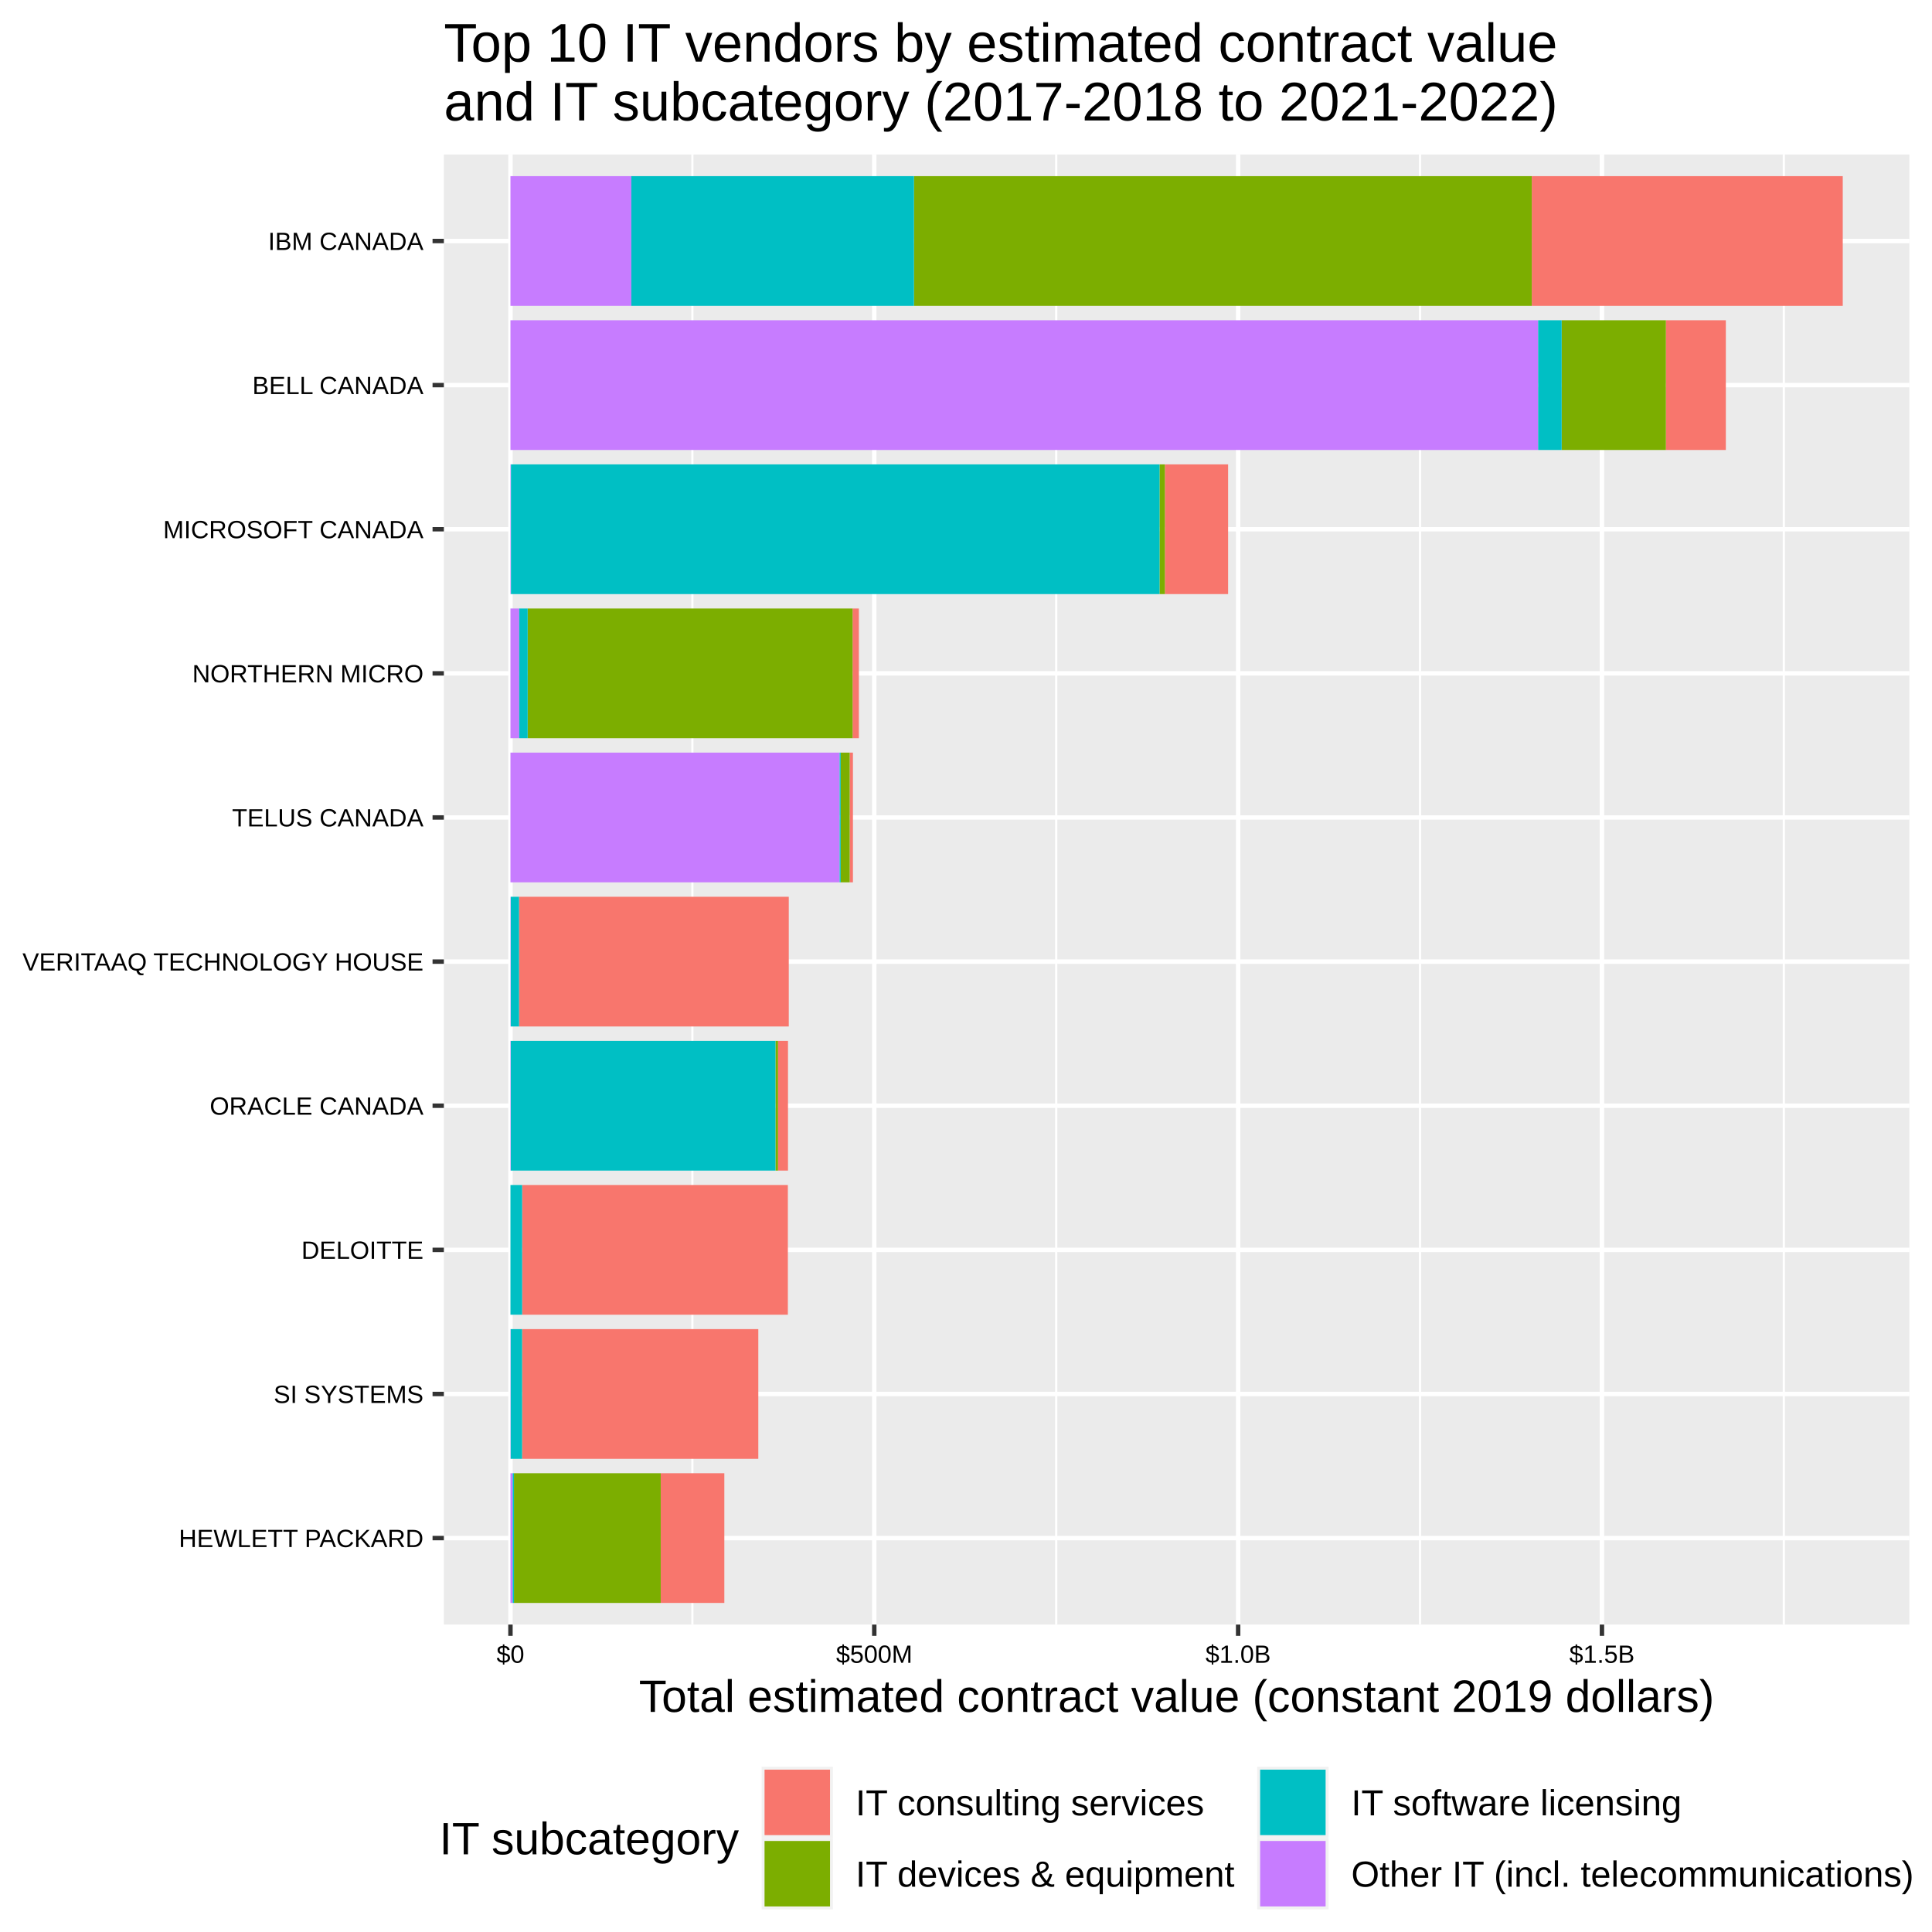
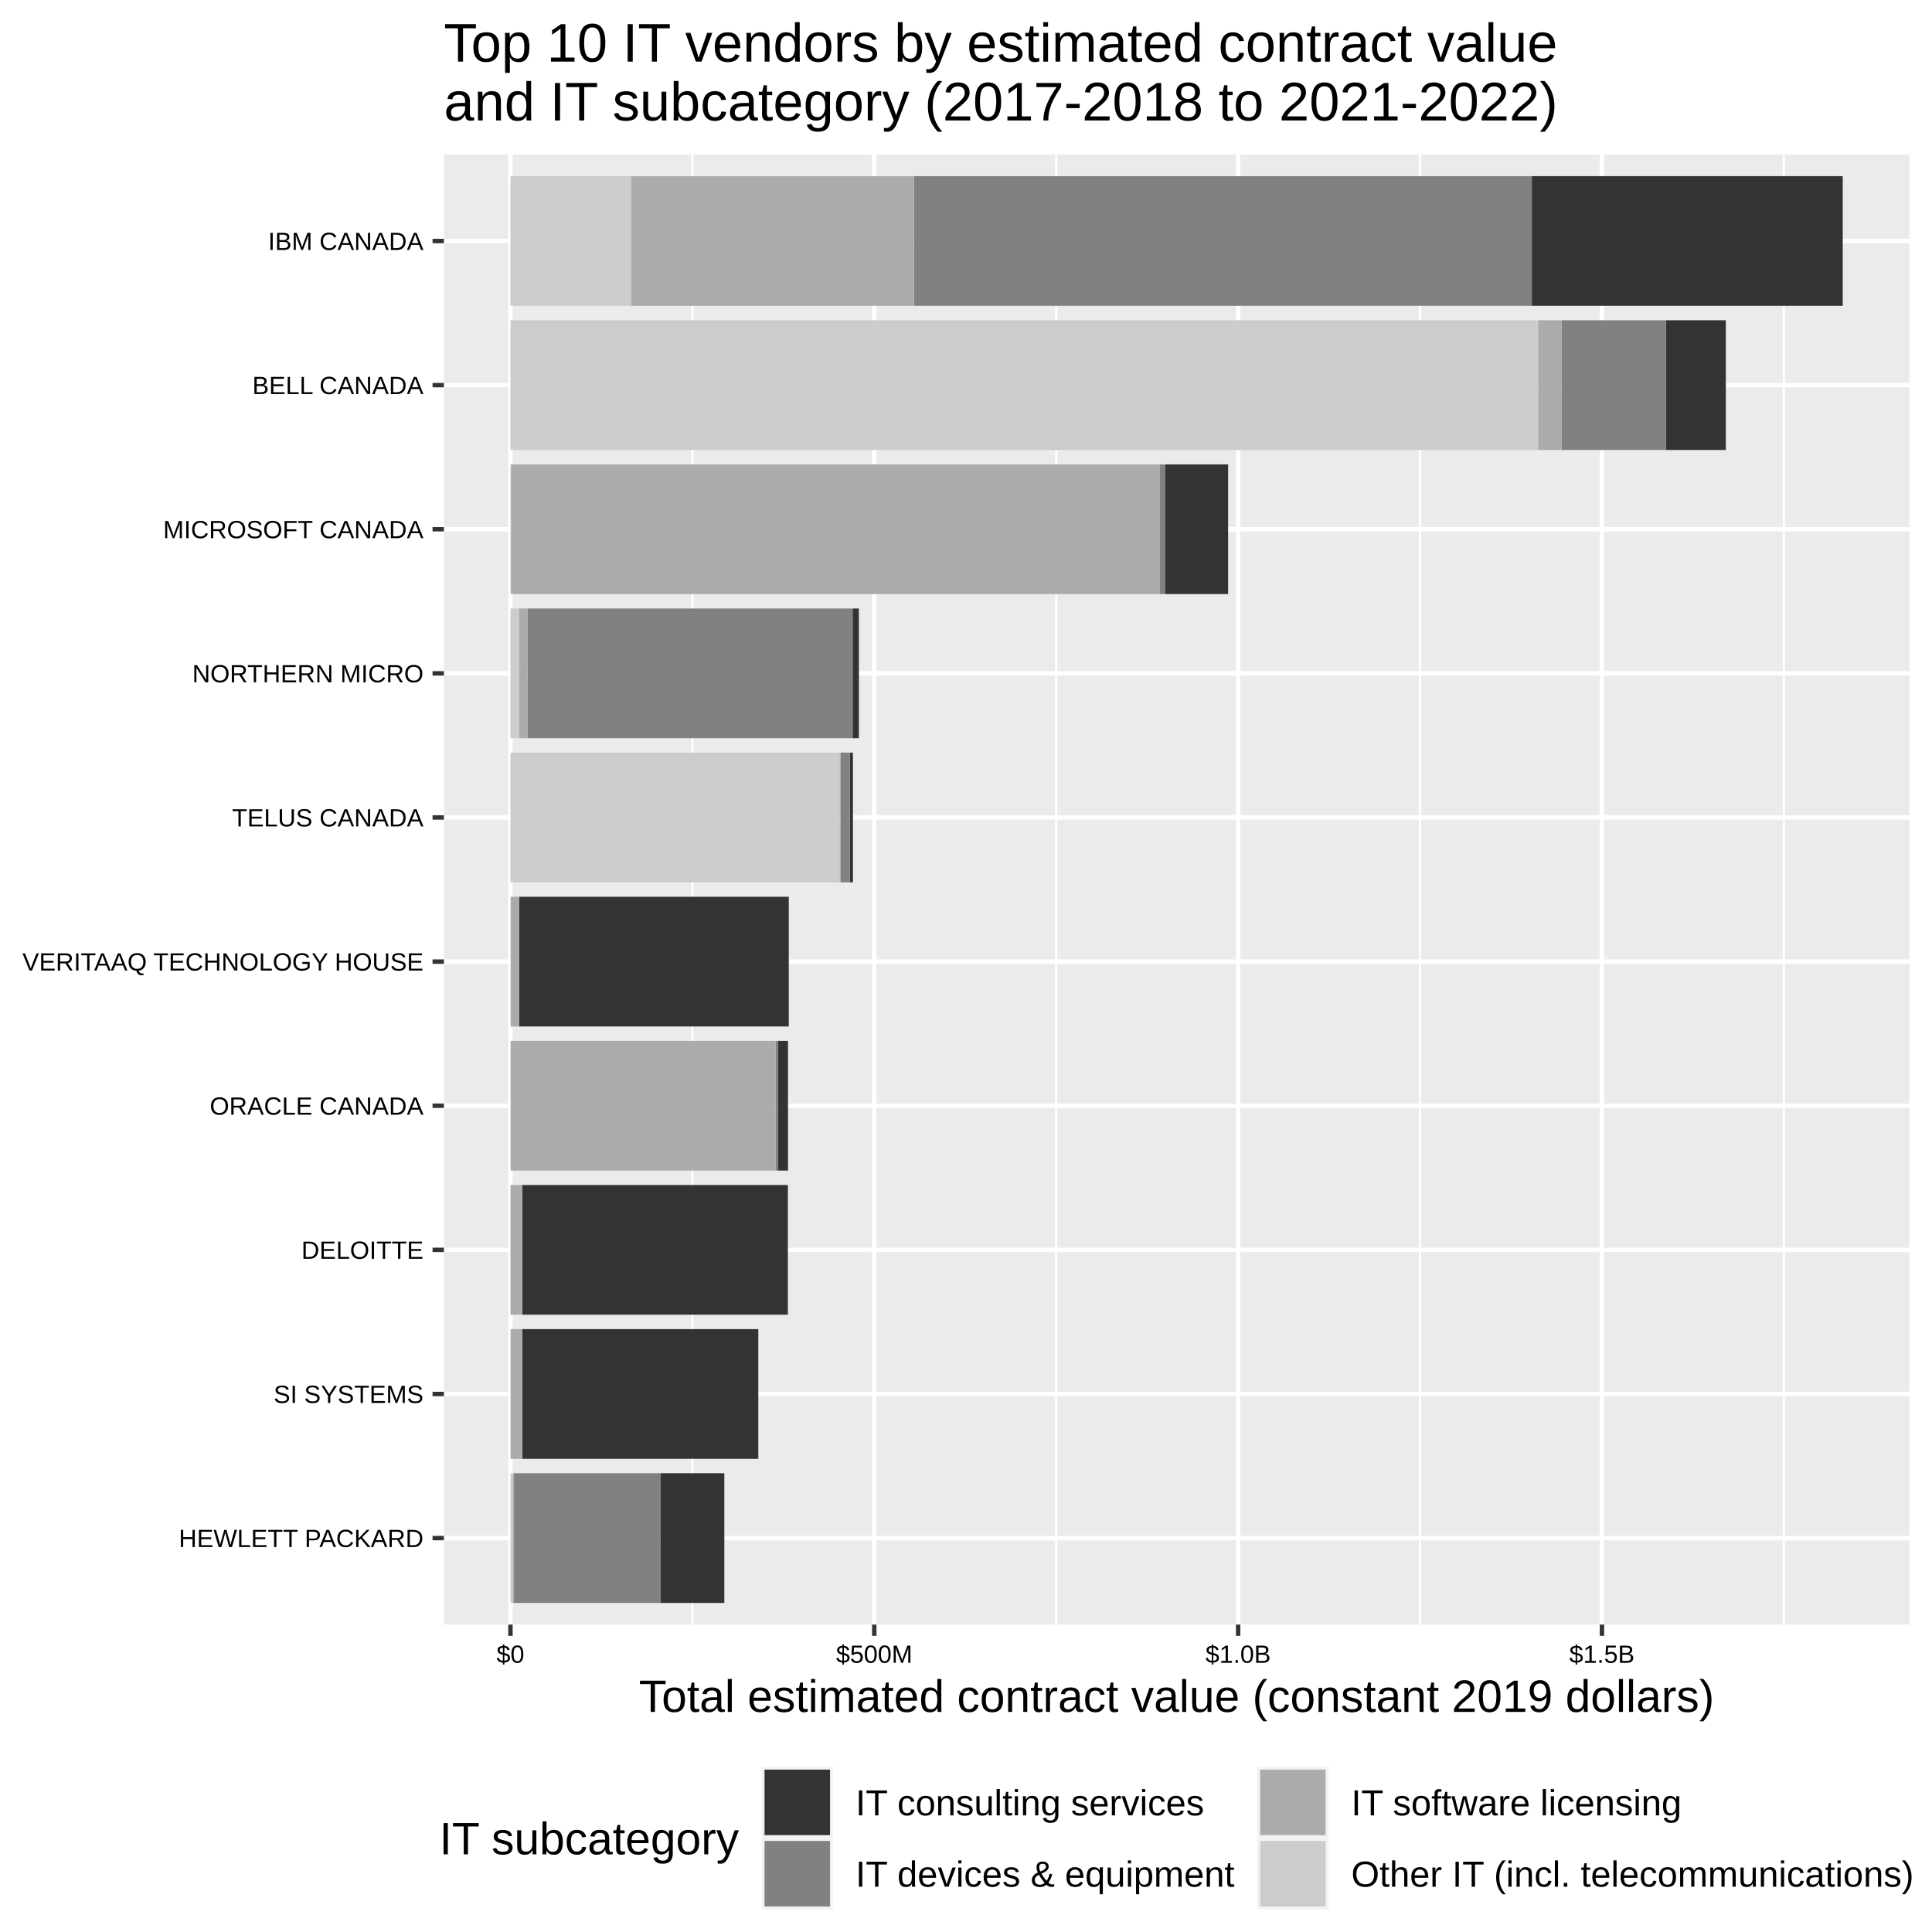
<svg xmlns="http://www.w3.org/2000/svg" class="svglite" width="468.00pt" height="468.00pt" viewBox="0 0 468.00 468.00">
  <defs>
    <style type="text/css">
    .svglite line, .svglite polyline, .svglite polygon, .svglite path, .svglite rect, .svglite circle {
      fill: none;
      stroke: #000000;
      stroke-linecap: round;
      stroke-linejoin: round;
      stroke-miterlimit: 10.00;
    }
    .svglite text {
      white-space: pre;
    }
  </style>
  </defs>
  <rect width="100%" height="100%" style="stroke: none; fill: #FFFFFF;" />
  <defs>
    <clipPath id="cpMC4wMHw0NjguMDB8MC4wMHw0NjguMDA=">
      <rect x="0.00" y="0.00" width="468.00" height="468.00" />
    </clipPath>
  </defs>
  <g clip-path="url(#cpMC4wMHw0NjguMDB8MC4wMHw0NjguMDA=)">
    <rect x="0.00" y="-0" width="468.00" height="468.00" style="stroke-width: 1.07; stroke: #FFFFFF; fill: #FFFFFF;" />
  </g>
  <defs>
    <clipPath id="cpMTA3LjUyfDQ2Mi41MnwzNy40M3wzOTMuNTM=">
      <rect x="107.52" y="37.43" width="355.00" height="356.09" />
    </clipPath>
  </defs>
  <g clip-path="url(#cpMTA3LjUyfDQ2Mi41MnwzNy40M3wzOTMuNTM=)">
    <rect x="107.52" y="37.43" width="355.00" height="356.09" style="stroke-width: 1.07; stroke: none; fill: #EBEBEB;" />
    <polyline points="167.72,393.53 167.72,37.43 " style="stroke-width: 0.53; stroke: #FFFFFF; stroke-linecap: butt;" />
    <polyline points="255.85,393.53 255.85,37.43 " style="stroke-width: 0.53; stroke: #FFFFFF; stroke-linecap: butt;" />
    <polyline points="343.98,393.53 343.98,37.43 " style="stroke-width: 0.53; stroke: #FFFFFF; stroke-linecap: butt;" />
    <polyline points="432.11,393.53 432.11,37.43 " style="stroke-width: 0.53; stroke: #FFFFFF; stroke-linecap: butt;" />
    <polyline points="107.52,372.58 462.52,372.58 " style="stroke-width: 1.07; stroke: #FFFFFF; stroke-linecap: butt;" />
    <polyline points="107.52,337.67 462.52,337.67 " style="stroke-width: 1.07; stroke: #FFFFFF; stroke-linecap: butt;" />
    <polyline points="107.52,302.76 462.52,302.76 " style="stroke-width: 1.07; stroke: #FFFFFF; stroke-linecap: butt;" />
    <polyline points="107.52,267.85 462.52,267.85 " style="stroke-width: 1.07; stroke: #FFFFFF; stroke-linecap: butt;" />
    <polyline points="107.52,232.94 462.52,232.94 " style="stroke-width: 1.07; stroke: #FFFFFF; stroke-linecap: butt;" />
    <polyline points="107.52,198.02 462.52,198.02 " style="stroke-width: 1.07; stroke: #FFFFFF; stroke-linecap: butt;" />
    <polyline points="107.52,163.11 462.52,163.11 " style="stroke-width: 1.07; stroke: #FFFFFF; stroke-linecap: butt;" />
    <polyline points="107.52,128.20 462.52,128.20 " style="stroke-width: 1.07; stroke: #FFFFFF; stroke-linecap: butt;" />
    <polyline points="107.52,93.29 462.52,93.29 " style="stroke-width: 1.07; stroke: #FFFFFF; stroke-linecap: butt;" />
    <polyline points="107.52,58.38 462.52,58.38 " style="stroke-width: 1.07; stroke: #FFFFFF; stroke-linecap: butt;" />
    <polyline points="123.65,393.53 123.65,37.43 " style="stroke-width: 1.07; stroke: #FFFFFF; stroke-linecap: butt;" />
    <polyline points="211.78,393.53 211.78,37.43 " style="stroke-width: 1.07; stroke: #FFFFFF; stroke-linecap: butt;" />
    <polyline points="299.92,393.53 299.92,37.43 " style="stroke-width: 1.07; stroke: #FFFFFF; stroke-linecap: butt;" />
    <polyline points="388.05,393.53 388.05,37.43 " style="stroke-width: 1.07; stroke: #FFFFFF; stroke-linecap: butt;" />
-     <rect x="371.05" y="42.67" width="75.33" height="31.42" style="stroke-width: 1.07; stroke: none; stroke-linecap: square; stroke-linejoin: miter; fill: #F8766D;" />
-     <rect x="221.39" y="42.67" width="149.66" height="31.42" style="stroke-width: 1.07; stroke: none; stroke-linecap: square; stroke-linejoin: miter; fill: #7CAE00;" />
-     <rect x="123.65" y="42.67" width="29.28" height="31.42" style="stroke-width: 1.07; stroke: none; stroke-linecap: square; stroke-linejoin: miter; fill: #C77CFF;" />
-     <rect x="152.93" y="42.67" width="68.46" height="31.42" style="stroke-width: 1.07; stroke: none; stroke-linecap: square; stroke-linejoin: miter; fill: #00BFC4;" />
-     <rect x="403.54" y="77.58" width="14.52" height="31.42" style="stroke-width: 1.07; stroke: none; stroke-linecap: square; stroke-linejoin: miter; fill: #F8766D;" />
-     <rect x="378.29" y="77.58" width="25.25" height="31.42" style="stroke-width: 1.07; stroke: none; stroke-linecap: square; stroke-linejoin: miter; fill: #7CAE00;" />
-     <rect x="123.65" y="77.58" width="248.94" height="31.42" style="stroke-width: 1.07; stroke: none; stroke-linecap: square; stroke-linejoin: miter; fill: #C77CFF;" />
-     <rect x="372.60" y="77.58" width="5.69" height="31.42" style="stroke-width: 1.07; stroke: none; stroke-linecap: square; stroke-linejoin: miter; fill: #00BFC4;" />
-     <rect x="282.18" y="112.49" width="15.31" height="31.42" style="stroke-width: 1.07; stroke: none; stroke-linecap: square; stroke-linejoin: miter; fill: #F8766D;" />
-     <rect x="280.88" y="112.49" width="1.30" height="31.42" style="stroke-width: 1.07; stroke: none; stroke-linecap: square; stroke-linejoin: miter; fill: #7CAE00;" />
-     <rect x="123.65" y="112.49" width="0.12" height="31.42" style="stroke-width: 1.07; stroke: none; stroke-linecap: square; stroke-linejoin: miter; fill: #C77CFF;" />
-     <rect x="123.77" y="112.49" width="157.11" height="31.42" style="stroke-width: 1.07; stroke: none; stroke-linecap: square; stroke-linejoin: miter; fill: #00BFC4;" />
-     <rect x="206.53" y="147.40" width="1.52" height="31.42" style="stroke-width: 1.07; stroke: none; stroke-linecap: square; stroke-linejoin: miter; fill: #F8766D;" />
-     <rect x="127.82" y="147.40" width="78.71" height="31.42" style="stroke-width: 1.07; stroke: none; stroke-linecap: square; stroke-linejoin: miter; fill: #7CAE00;" />
-     <rect x="123.65" y="147.40" width="2.12" height="31.42" style="stroke-width: 1.07; stroke: none; stroke-linecap: square; stroke-linejoin: miter; fill: #C77CFF;" />
-     <rect x="125.77" y="147.40" width="2.05" height="31.42" style="stroke-width: 1.07; stroke: none; stroke-linecap: square; stroke-linejoin: miter; fill: #00BFC4;" />
-     <rect x="126.48" y="287.05" width="64.37" height="31.42" style="stroke-width: 1.07; stroke: none; stroke-linecap: square; stroke-linejoin: miter; fill: #F8766D;" />
-     <rect x="123.65" y="287.05" width="2.83" height="31.42" style="stroke-width: 1.07; stroke: none; stroke-linecap: square; stroke-linejoin: miter; fill: #00BFC4;" />
-     <rect x="205.84" y="182.31" width="0.77" height="31.42" style="stroke-width: 1.07; stroke: none; stroke-linecap: square; stroke-linejoin: miter; fill: #F8766D;" />
-     <rect x="203.64" y="182.31" width="2.19" height="31.42" style="stroke-width: 1.07; stroke: none; stroke-linecap: square; stroke-linejoin: miter; fill: #7CAE00;" />
-     <rect x="123.65" y="182.31" width="79.73" height="31.42" style="stroke-width: 1.07; stroke: none; stroke-linecap: square; stroke-linejoin: miter; fill: #C77CFF;" />
-     <rect x="203.39" y="182.31" width="0.25" height="31.42" style="stroke-width: 1.07; stroke: none; stroke-linecap: square; stroke-linejoin: miter; fill: #00BFC4;" />
-     <rect x="126.50" y="321.96" width="57.19" height="31.42" style="stroke-width: 1.07; stroke: none; stroke-linecap: square; stroke-linejoin: miter; fill: #F8766D;" />
-     <rect x="126.46" y="321.96" width="0.040" height="31.42" style="stroke-width: 1.07; stroke: none; stroke-linecap: square; stroke-linejoin: miter; fill: #7CAE00;" />
-     <rect x="123.65" y="321.96" width="0.056" height="31.42" style="stroke-width: 1.07; stroke: none; stroke-linecap: square; stroke-linejoin: miter; fill: #C77CFF;" />
-     <rect x="123.71" y="321.96" width="2.75" height="31.42" style="stroke-width: 1.07; stroke: none; stroke-linecap: square; stroke-linejoin: miter; fill: #00BFC4;" />
-     <rect x="188.47" y="252.14" width="2.41" height="31.42" style="stroke-width: 1.07; stroke: none; stroke-linecap: square; stroke-linejoin: miter; fill: #F8766D;" />
-     <rect x="187.85" y="252.14" width="0.62" height="31.42" style="stroke-width: 1.07; stroke: none; stroke-linecap: square; stroke-linejoin: miter; fill: #7CAE00;" />
-     <rect x="123.65" y="252.14" width="0.081" height="31.42" style="stroke-width: 1.07; stroke: none; stroke-linecap: square; stroke-linejoin: miter; fill: #C77CFF;" />
-     <rect x="123.73" y="252.14" width="64.11" height="31.42" style="stroke-width: 1.07; stroke: none; stroke-linecap: square; stroke-linejoin: miter; fill: #00BFC4;" />
-     <rect x="125.73" y="217.23" width="65.34" height="31.42" style="stroke-width: 1.07; stroke: none; stroke-linecap: square; stroke-linejoin: miter; fill: #F8766D;" />
-     <rect x="123.65" y="217.23" width="0.072" height="31.42" style="stroke-width: 1.07; stroke: none; stroke-linecap: square; stroke-linejoin: miter; fill: #C77CFF;" />
-     <rect x="123.73" y="217.23" width="2.00" height="31.42" style="stroke-width: 1.07; stroke: none; stroke-linecap: square; stroke-linejoin: miter; fill: #00BFC4;" />
-     <rect x="160.05" y="356.87" width="15.41" height="31.42" style="stroke-width: 1.07; stroke: none; stroke-linecap: square; stroke-linejoin: miter; fill: #F8766D;" />
-     <rect x="124.50" y="356.87" width="35.55" height="31.42" style="stroke-width: 1.07; stroke: none; stroke-linecap: square; stroke-linejoin: miter; fill: #7CAE00;" />
-     <rect x="123.65" y="356.87" width="0.54" height="31.42" style="stroke-width: 1.07; stroke: none; stroke-linecap: square; stroke-linejoin: miter; fill: #C77CFF;" />
-     <rect x="124.19" y="356.87" width="0.31" height="31.42" style="stroke-width: 1.07; stroke: none; stroke-linecap: square; stroke-linejoin: miter; fill: #00BFC4;" />
+     <rect x="371.05" y="42.67" width="75.33" height="31.42" style="stroke-width: 1.07; stroke: none; stroke-linecap: square; stroke-linejoin: miter; fill: #333333;" />
+     <rect x="221.39" y="42.67" width="149.66" height="31.42" style="stroke-width: 1.07; stroke: none; stroke-linecap: square; stroke-linejoin: miter; fill: #818181;" />
+     <rect x="123.65" y="42.67" width="29.28" height="31.42" style="stroke-width: 1.07; stroke: none; stroke-linecap: square; stroke-linejoin: miter; fill: #CCCCCC;" />
+     <rect x="152.93" y="42.67" width="68.46" height="31.42" style="stroke-width: 1.07; stroke: none; stroke-linecap: square; stroke-linejoin: miter; fill: #ABABAB;" />
+     <rect x="403.54" y="77.58" width="14.52" height="31.42" style="stroke-width: 1.07; stroke: none; stroke-linecap: square; stroke-linejoin: miter; fill: #333333;" />
+     <rect x="378.29" y="77.58" width="25.25" height="31.42" style="stroke-width: 1.07; stroke: none; stroke-linecap: square; stroke-linejoin: miter; fill: #818181;" />
+     <rect x="123.65" y="77.58" width="248.94" height="31.42" style="stroke-width: 1.07; stroke: none; stroke-linecap: square; stroke-linejoin: miter; fill: #CCCCCC;" />
+     <rect x="372.60" y="77.58" width="5.69" height="31.42" style="stroke-width: 1.07; stroke: none; stroke-linecap: square; stroke-linejoin: miter; fill: #ABABAB;" />
+     <rect x="282.18" y="112.49" width="15.31" height="31.42" style="stroke-width: 1.07; stroke: none; stroke-linecap: square; stroke-linejoin: miter; fill: #333333;" />
+     <rect x="280.88" y="112.49" width="1.30" height="31.42" style="stroke-width: 1.07; stroke: none; stroke-linecap: square; stroke-linejoin: miter; fill: #818181;" />
+     <rect x="123.65" y="112.49" width="0.12" height="31.42" style="stroke-width: 1.07; stroke: none; stroke-linecap: square; stroke-linejoin: miter; fill: #CCCCCC;" />
+     <rect x="123.77" y="112.49" width="157.11" height="31.42" style="stroke-width: 1.07; stroke: none; stroke-linecap: square; stroke-linejoin: miter; fill: #ABABAB;" />
+     <rect x="206.53" y="147.40" width="1.52" height="31.42" style="stroke-width: 1.07; stroke: none; stroke-linecap: square; stroke-linejoin: miter; fill: #333333;" />
+     <rect x="127.82" y="147.40" width="78.71" height="31.42" style="stroke-width: 1.07; stroke: none; stroke-linecap: square; stroke-linejoin: miter; fill: #818181;" />
+     <rect x="123.65" y="147.40" width="2.12" height="31.42" style="stroke-width: 1.07; stroke: none; stroke-linecap: square; stroke-linejoin: miter; fill: #CCCCCC;" />
+     <rect x="125.77" y="147.40" width="2.05" height="31.42" style="stroke-width: 1.07; stroke: none; stroke-linecap: square; stroke-linejoin: miter; fill: #ABABAB;" />
+     <rect x="126.48" y="287.05" width="64.37" height="31.42" style="stroke-width: 1.07; stroke: none; stroke-linecap: square; stroke-linejoin: miter; fill: #333333;" />
+     <rect x="123.65" y="287.05" width="2.83" height="31.42" style="stroke-width: 1.07; stroke: none; stroke-linecap: square; stroke-linejoin: miter; fill: #ABABAB;" />
+     <rect x="205.84" y="182.31" width="0.77" height="31.42" style="stroke-width: 1.07; stroke: none; stroke-linecap: square; stroke-linejoin: miter; fill: #333333;" />
+     <rect x="203.64" y="182.31" width="2.19" height="31.42" style="stroke-width: 1.07; stroke: none; stroke-linecap: square; stroke-linejoin: miter; fill: #818181;" />
+     <rect x="123.65" y="182.31" width="79.73" height="31.42" style="stroke-width: 1.07; stroke: none; stroke-linecap: square; stroke-linejoin: miter; fill: #CCCCCC;" />
+     <rect x="203.39" y="182.31" width="0.25" height="31.42" style="stroke-width: 1.07; stroke: none; stroke-linecap: square; stroke-linejoin: miter; fill: #ABABAB;" />
+     <rect x="126.50" y="321.96" width="57.19" height="31.42" style="stroke-width: 1.07; stroke: none; stroke-linecap: square; stroke-linejoin: miter; fill: #333333;" />
+     <rect x="126.46" y="321.96" width="0.040" height="31.42" style="stroke-width: 1.07; stroke: none; stroke-linecap: square; stroke-linejoin: miter; fill: #818181;" />
+     <rect x="123.65" y="321.96" width="0.056" height="31.42" style="stroke-width: 1.07; stroke: none; stroke-linecap: square; stroke-linejoin: miter; fill: #CCCCCC;" />
+     <rect x="123.71" y="321.96" width="2.75" height="31.42" style="stroke-width: 1.07; stroke: none; stroke-linecap: square; stroke-linejoin: miter; fill: #ABABAB;" />
+     <rect x="188.47" y="252.14" width="2.41" height="31.42" style="stroke-width: 1.07; stroke: none; stroke-linecap: square; stroke-linejoin: miter; fill: #333333;" />
+     <rect x="187.85" y="252.14" width="0.62" height="31.42" style="stroke-width: 1.07; stroke: none; stroke-linecap: square; stroke-linejoin: miter; fill: #818181;" />
+     <rect x="123.65" y="252.14" width="0.081" height="31.42" style="stroke-width: 1.07; stroke: none; stroke-linecap: square; stroke-linejoin: miter; fill: #CCCCCC;" />
+     <rect x="123.73" y="252.14" width="64.11" height="31.42" style="stroke-width: 1.07; stroke: none; stroke-linecap: square; stroke-linejoin: miter; fill: #ABABAB;" />
+     <rect x="125.73" y="217.23" width="65.34" height="31.42" style="stroke-width: 1.07; stroke: none; stroke-linecap: square; stroke-linejoin: miter; fill: #333333;" />
+     <rect x="123.65" y="217.23" width="0.072" height="31.42" style="stroke-width: 1.07; stroke: none; stroke-linecap: square; stroke-linejoin: miter; fill: #CCCCCC;" />
+     <rect x="123.73" y="217.23" width="2.00" height="31.42" style="stroke-width: 1.07; stroke: none; stroke-linecap: square; stroke-linejoin: miter; fill: #ABABAB;" />
+     <rect x="160.05" y="356.87" width="15.41" height="31.42" style="stroke-width: 1.07; stroke: none; stroke-linecap: square; stroke-linejoin: miter; fill: #333333;" />
+     <rect x="124.50" y="356.87" width="35.55" height="31.42" style="stroke-width: 1.07; stroke: none; stroke-linecap: square; stroke-linejoin: miter; fill: #818181;" />
+     <rect x="123.65" y="356.87" width="0.54" height="31.42" style="stroke-width: 1.07; stroke: none; stroke-linecap: square; stroke-linejoin: miter; fill: #CCCCCC;" />
+     <rect x="124.19" y="356.87" width="0.31" height="31.42" style="stroke-width: 1.07; stroke: none; stroke-linecap: square; stroke-linejoin: miter; fill: #ABABAB;" />
  </g>
  <g clip-path="url(#cpMC4wMHw0NjguMDB8MC4wMHw0NjguMDA=)">
    <text x="102.59" y="374.75" text-anchor="end" style="font-size: 6.05px; font-family: &quot;Arial&quot;;" textLength="59.26px" lengthAdjust="spacingAndGlyphs">HEWLETT PACKARD</text>
    <text x="102.59" y="339.84" text-anchor="end" style="font-size: 6.05px; font-family: &quot;Arial&quot;;" textLength="36.28px" lengthAdjust="spacingAndGlyphs">SI SYSTEMS</text>
    <text x="102.59" y="304.92" text-anchor="end" style="font-size: 6.05px; font-family: &quot;Arial&quot;;" textLength="29.56px" lengthAdjust="spacingAndGlyphs">DELOITTE</text>
    <text x="102.59" y="270.01" text-anchor="end" style="font-size: 6.05px; font-family: &quot;Arial&quot;;" textLength="51.75px" lengthAdjust="spacingAndGlyphs">ORACLE CANADA</text>
    <text x="102.59" y="235.10" text-anchor="end" style="font-size: 6.05px; font-family: &quot;Arial&quot;;" textLength="97.11px" lengthAdjust="spacingAndGlyphs">VERITAAQ TECHNOLOGY HOUSE</text>
    <text x="102.59" y="200.19" text-anchor="end" style="font-size: 6.05px; font-family: &quot;Arial&quot;;" textLength="46.38px" lengthAdjust="spacingAndGlyphs">TELUS CANADA</text>
    <text x="102.59" y="165.28" text-anchor="end" style="font-size: 6.05px; font-family: &quot;Arial&quot;;" textLength="56.01px" lengthAdjust="spacingAndGlyphs">NORTHERN MICRO</text>
    <text x="102.59" y="130.37" text-anchor="end" style="font-size: 6.05px; font-family: &quot;Arial&quot;;" textLength="63.06px" lengthAdjust="spacingAndGlyphs">MICROSOFT CANADA</text>
    <text x="102.59" y="95.46" text-anchor="end" style="font-size: 6.05px; font-family: &quot;Arial&quot;;" textLength="41.45px" lengthAdjust="spacingAndGlyphs">BELL CANADA</text>
    <text x="102.59" y="60.55" text-anchor="end" style="font-size: 6.05px; font-family: &quot;Arial&quot;;" textLength="37.63px" lengthAdjust="spacingAndGlyphs">IBM CANADA</text>
    <polyline points="104.78,372.58 107.52,372.58 " style="stroke-width: 1.07; stroke: #333333; stroke-linecap: butt;" />
    <polyline points="104.78,337.67 107.52,337.67 " style="stroke-width: 1.07; stroke: #333333; stroke-linecap: butt;" />
    <polyline points="104.78,302.76 107.52,302.76 " style="stroke-width: 1.07; stroke: #333333; stroke-linecap: butt;" />
    <polyline points="104.78,267.85 107.52,267.85 " style="stroke-width: 1.07; stroke: #333333; stroke-linecap: butt;" />
    <polyline points="104.78,232.94 107.52,232.94 " style="stroke-width: 1.07; stroke: #333333; stroke-linecap: butt;" />
    <polyline points="104.78,198.02 107.52,198.02 " style="stroke-width: 1.07; stroke: #333333; stroke-linecap: butt;" />
    <polyline points="104.78,163.11 107.52,163.11 " style="stroke-width: 1.07; stroke: #333333; stroke-linecap: butt;" />
    <polyline points="104.78,128.20 107.52,128.20 " style="stroke-width: 1.07; stroke: #333333; stroke-linecap: butt;" />
    <polyline points="104.78,93.29 107.52,93.29 " style="stroke-width: 1.07; stroke: #333333; stroke-linecap: butt;" />
    <polyline points="104.78,58.38 107.52,58.38 " style="stroke-width: 1.07; stroke: #333333; stroke-linecap: butt;" />
    <polyline points="123.65,396.27 123.65,393.53 " style="stroke-width: 1.07; stroke: #333333; stroke-linecap: butt;" />
    <polyline points="211.78,396.27 211.78,393.53 " style="stroke-width: 1.07; stroke: #333333; stroke-linecap: butt;" />
    <polyline points="299.92,396.27 299.92,393.53 " style="stroke-width: 1.07; stroke: #333333; stroke-linecap: butt;" />
    <polyline points="388.05,396.27 388.05,393.53 " style="stroke-width: 1.07; stroke: #333333; stroke-linecap: butt;" />
    <text x="123.65" y="402.79" text-anchor="middle" style="font-size: 6.05px; font-family: &quot;Arial&quot;;" textLength="6.72px" lengthAdjust="spacingAndGlyphs">$0</text>
    <text x="211.78" y="402.79" text-anchor="middle" style="font-size: 6.05px; font-family: &quot;Arial&quot;;" textLength="18.49px" lengthAdjust="spacingAndGlyphs">$500M</text>
    <text x="299.92" y="402.79" text-anchor="middle" style="font-size: 6.05px; font-family: &quot;Arial&quot;;" textLength="15.80px" lengthAdjust="spacingAndGlyphs">$1.0B</text>
    <text x="388.05" y="402.79" text-anchor="middle" style="font-size: 6.05px; font-family: &quot;Arial&quot;;" textLength="15.80px" lengthAdjust="spacingAndGlyphs">$1.5B</text>
    <text x="285.02" y="414.68" text-anchor="middle" style="font-size: 11.00px; font-family: &quot;Arial&quot;;" textLength="260.58px" lengthAdjust="spacingAndGlyphs">Total estimated contract value (constant 2019 dollars)</text>
    <rect x="106.43" y="427.96" width="357.18" height="34.56" style="stroke-width: 1.07; stroke: none; fill: #FFFFFF;" />
    <text x="106.43" y="449.18" style="font-size: 11.00px; font-family: &quot;Arial&quot;;" textLength="72.58px" lengthAdjust="spacingAndGlyphs">IT subcategory</text>
    <rect x="184.49" y="427.96" width="17.28" height="17.28" style="stroke-width: 1.07; stroke: none; fill: #F2F2F2;" />
-     <rect x="185.20" y="428.67" width="15.86" height="15.86" style="stroke-width: 1.07; stroke: none; stroke-linecap: square; stroke-linejoin: miter; fill: #F8766D;" />
+     <rect x="185.20" y="428.67" width="15.86" height="15.86" style="stroke-width: 1.07; stroke: none; stroke-linecap: square; stroke-linejoin: miter; fill: #333333;" />
    <rect x="184.49" y="445.24" width="17.28" height="17.28" style="stroke-width: 1.07; stroke: none; fill: #F2F2F2;" />
-     <rect x="185.20" y="445.95" width="15.86" height="15.86" style="stroke-width: 1.07; stroke: none; stroke-linecap: square; stroke-linejoin: miter; fill: #7CAE00;" />
+     <rect x="185.20" y="445.95" width="15.86" height="15.86" style="stroke-width: 1.07; stroke: none; stroke-linecap: square; stroke-linejoin: miter; fill: #818181;" />
    <rect x="304.55" y="427.96" width="17.28" height="17.28" style="stroke-width: 1.07; stroke: none; fill: #F2F2F2;" />
-     <rect x="305.25" y="428.67" width="15.86" height="15.86" style="stroke-width: 1.07; stroke: none; stroke-linecap: square; stroke-linejoin: miter; fill: #00BFC4;" />
+     <rect x="305.25" y="428.67" width="15.86" height="15.86" style="stroke-width: 1.07; stroke: none; stroke-linecap: square; stroke-linejoin: miter; fill: #ABABAB;" />
    <rect x="304.55" y="445.24" width="17.28" height="17.28" style="stroke-width: 1.07; stroke: none; fill: #F2F2F2;" />
-     <rect x="305.25" y="445.95" width="15.86" height="15.86" style="stroke-width: 1.07; stroke: none; stroke-linecap: square; stroke-linejoin: miter; fill: #C77CFF;" />
+     <rect x="305.25" y="445.95" width="15.86" height="15.86" style="stroke-width: 1.07; stroke: none; stroke-linecap: square; stroke-linejoin: miter; fill: #CCCCCC;" />
    <text x="207.25" y="439.75" style="font-size: 8.80px; font-family: &quot;Arial&quot;;" textLength="84.46px" lengthAdjust="spacingAndGlyphs">IT consulting services</text>
    <text x="207.25" y="457.03" style="font-size: 8.80px; font-family: &quot;Arial&quot;;" textLength="91.81px" lengthAdjust="spacingAndGlyphs">IT devices &amp; equipment</text>
    <text x="327.31" y="439.75" style="font-size: 8.80px; font-family: &quot;Arial&quot;;" textLength="80.06px" lengthAdjust="spacingAndGlyphs">IT software licensing</text>
    <text x="327.31" y="457.03" style="font-size: 8.80px; font-family: &quot;Arial&quot;;" textLength="136.30px" lengthAdjust="spacingAndGlyphs">Other IT (incl. telecommunications)</text>
    <text x="107.52" y="14.93" style="font-size: 13.20px; font-family: &quot;Arial&quot;;" textLength="273.25px" lengthAdjust="spacingAndGlyphs">Top 10 IT vendors by estimated contract value </text>
    <text x="107.52" y="29.18" style="font-size: 13.20px; font-family: &quot;Arial&quot;;" textLength="269.64px" lengthAdjust="spacingAndGlyphs">and IT subcategory (2017-2018 to 2021-2022)</text>
  </g>
</svg>
